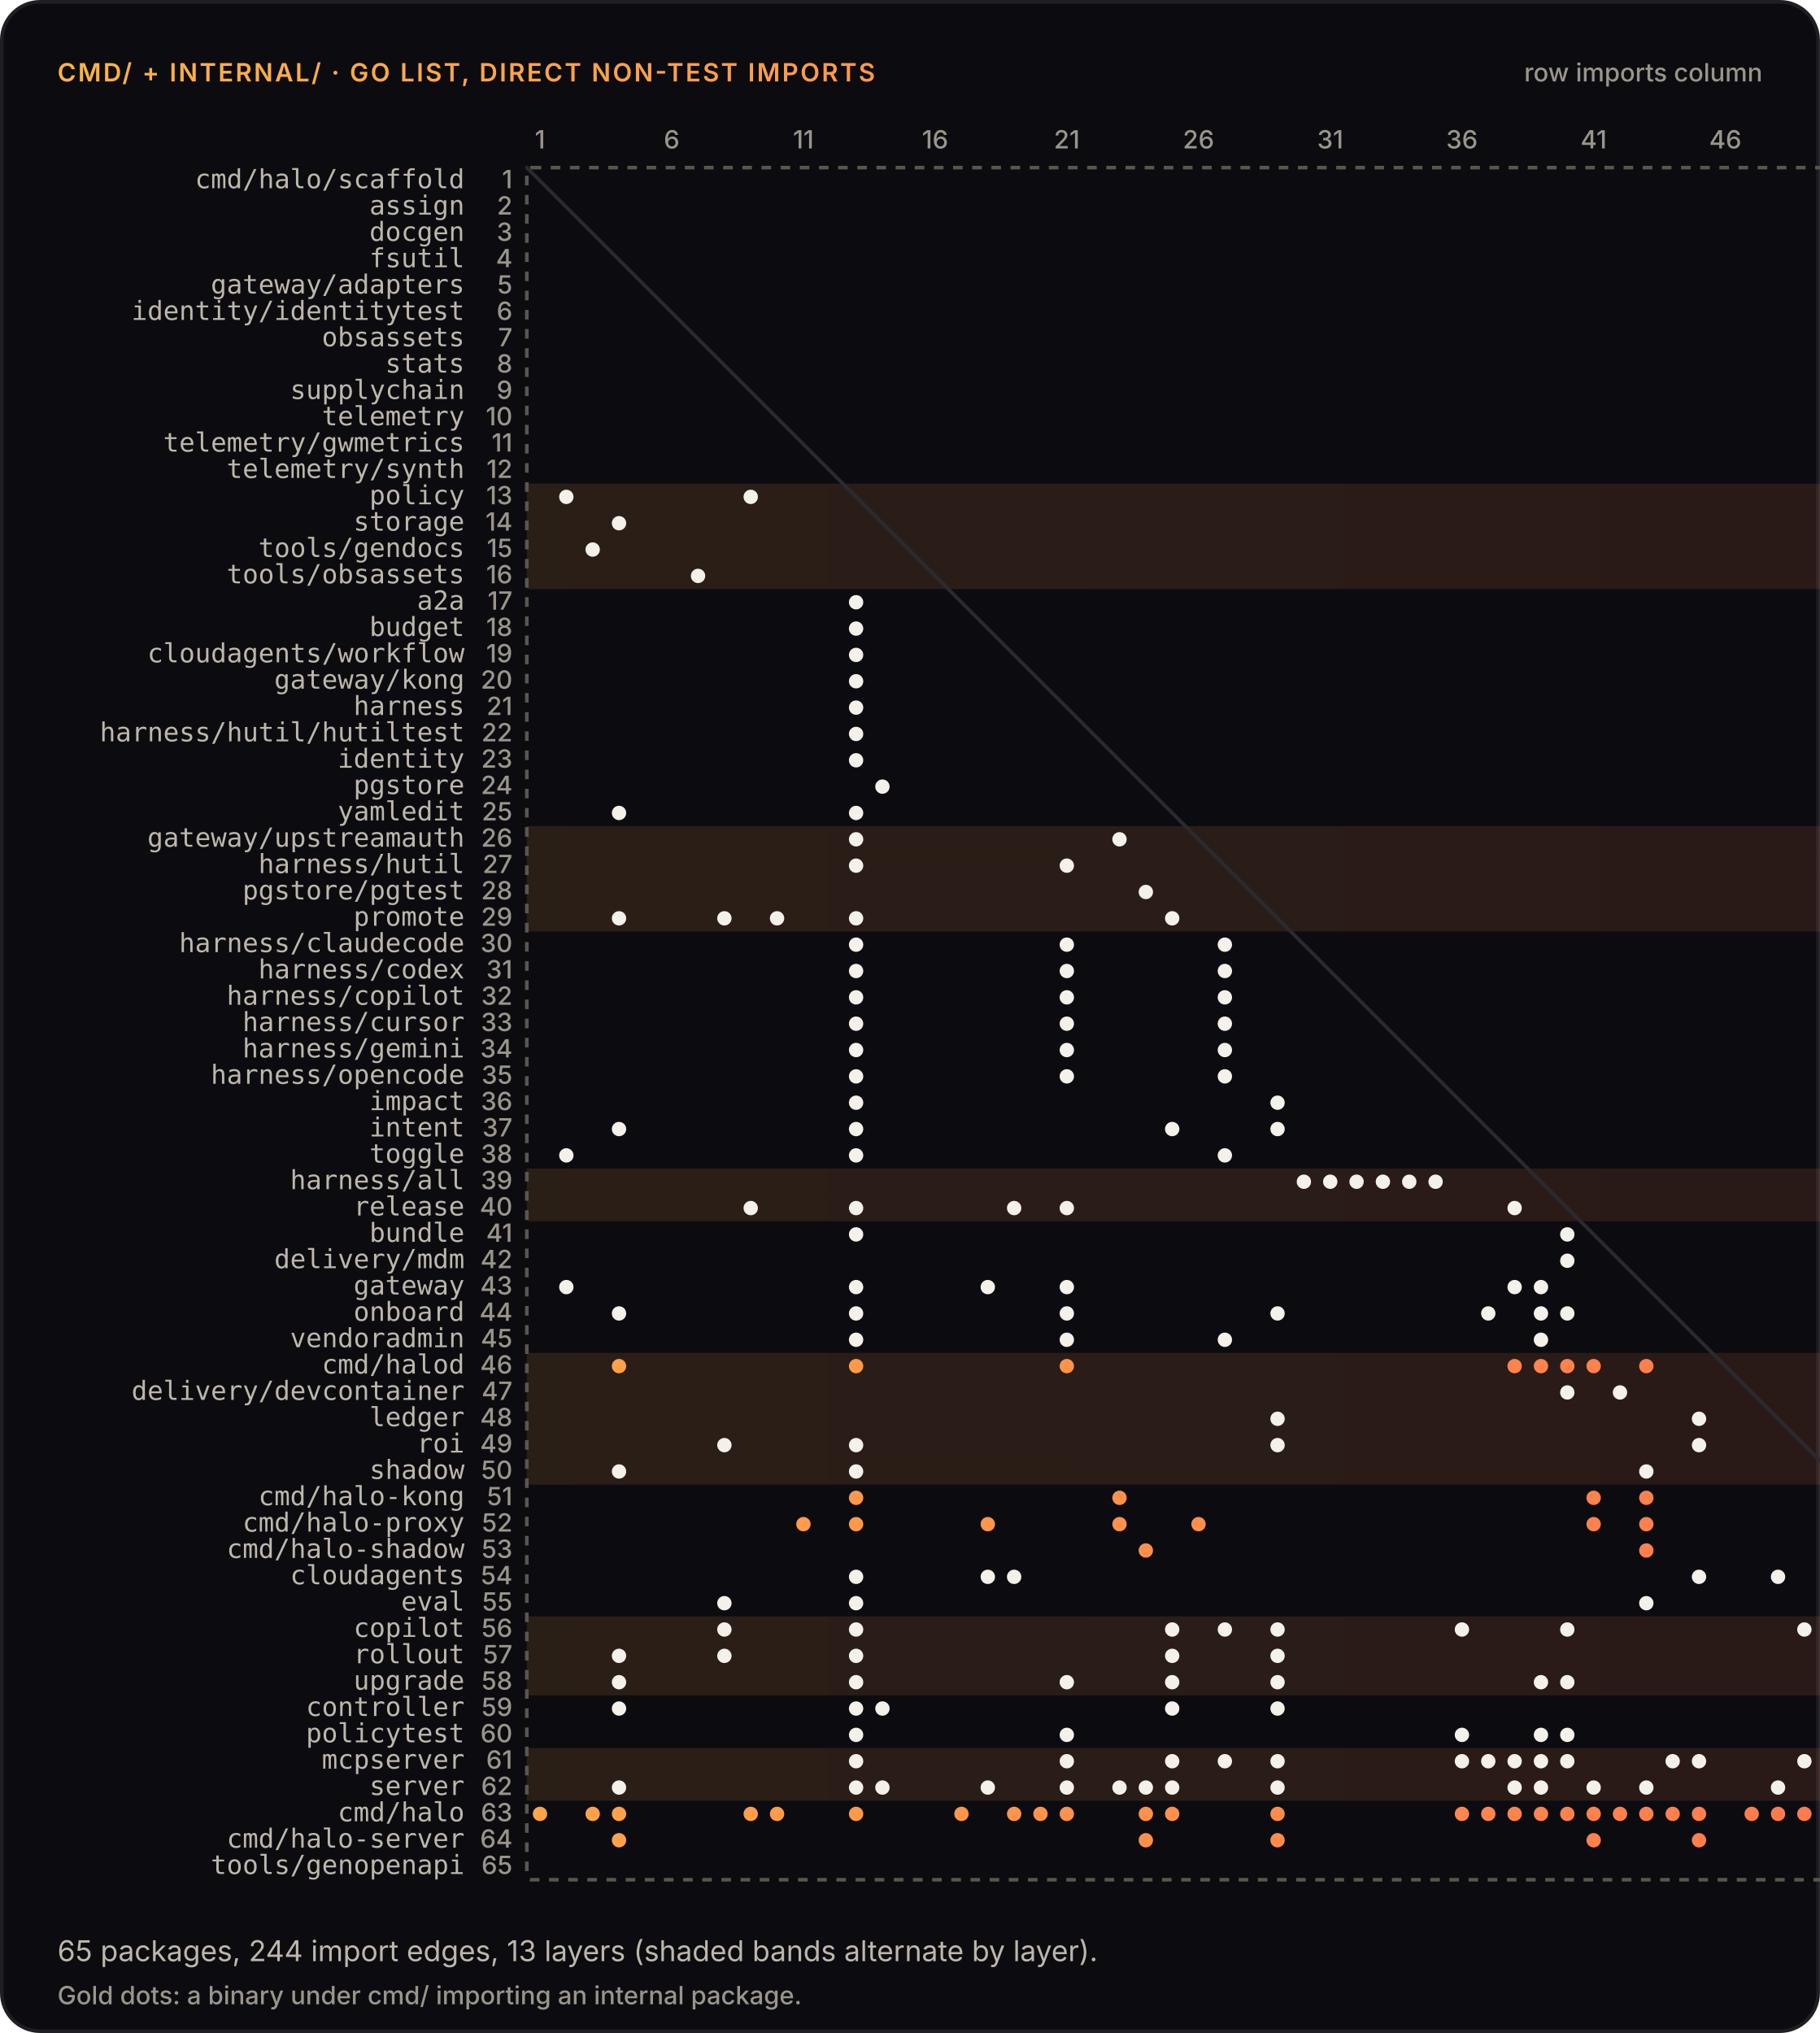
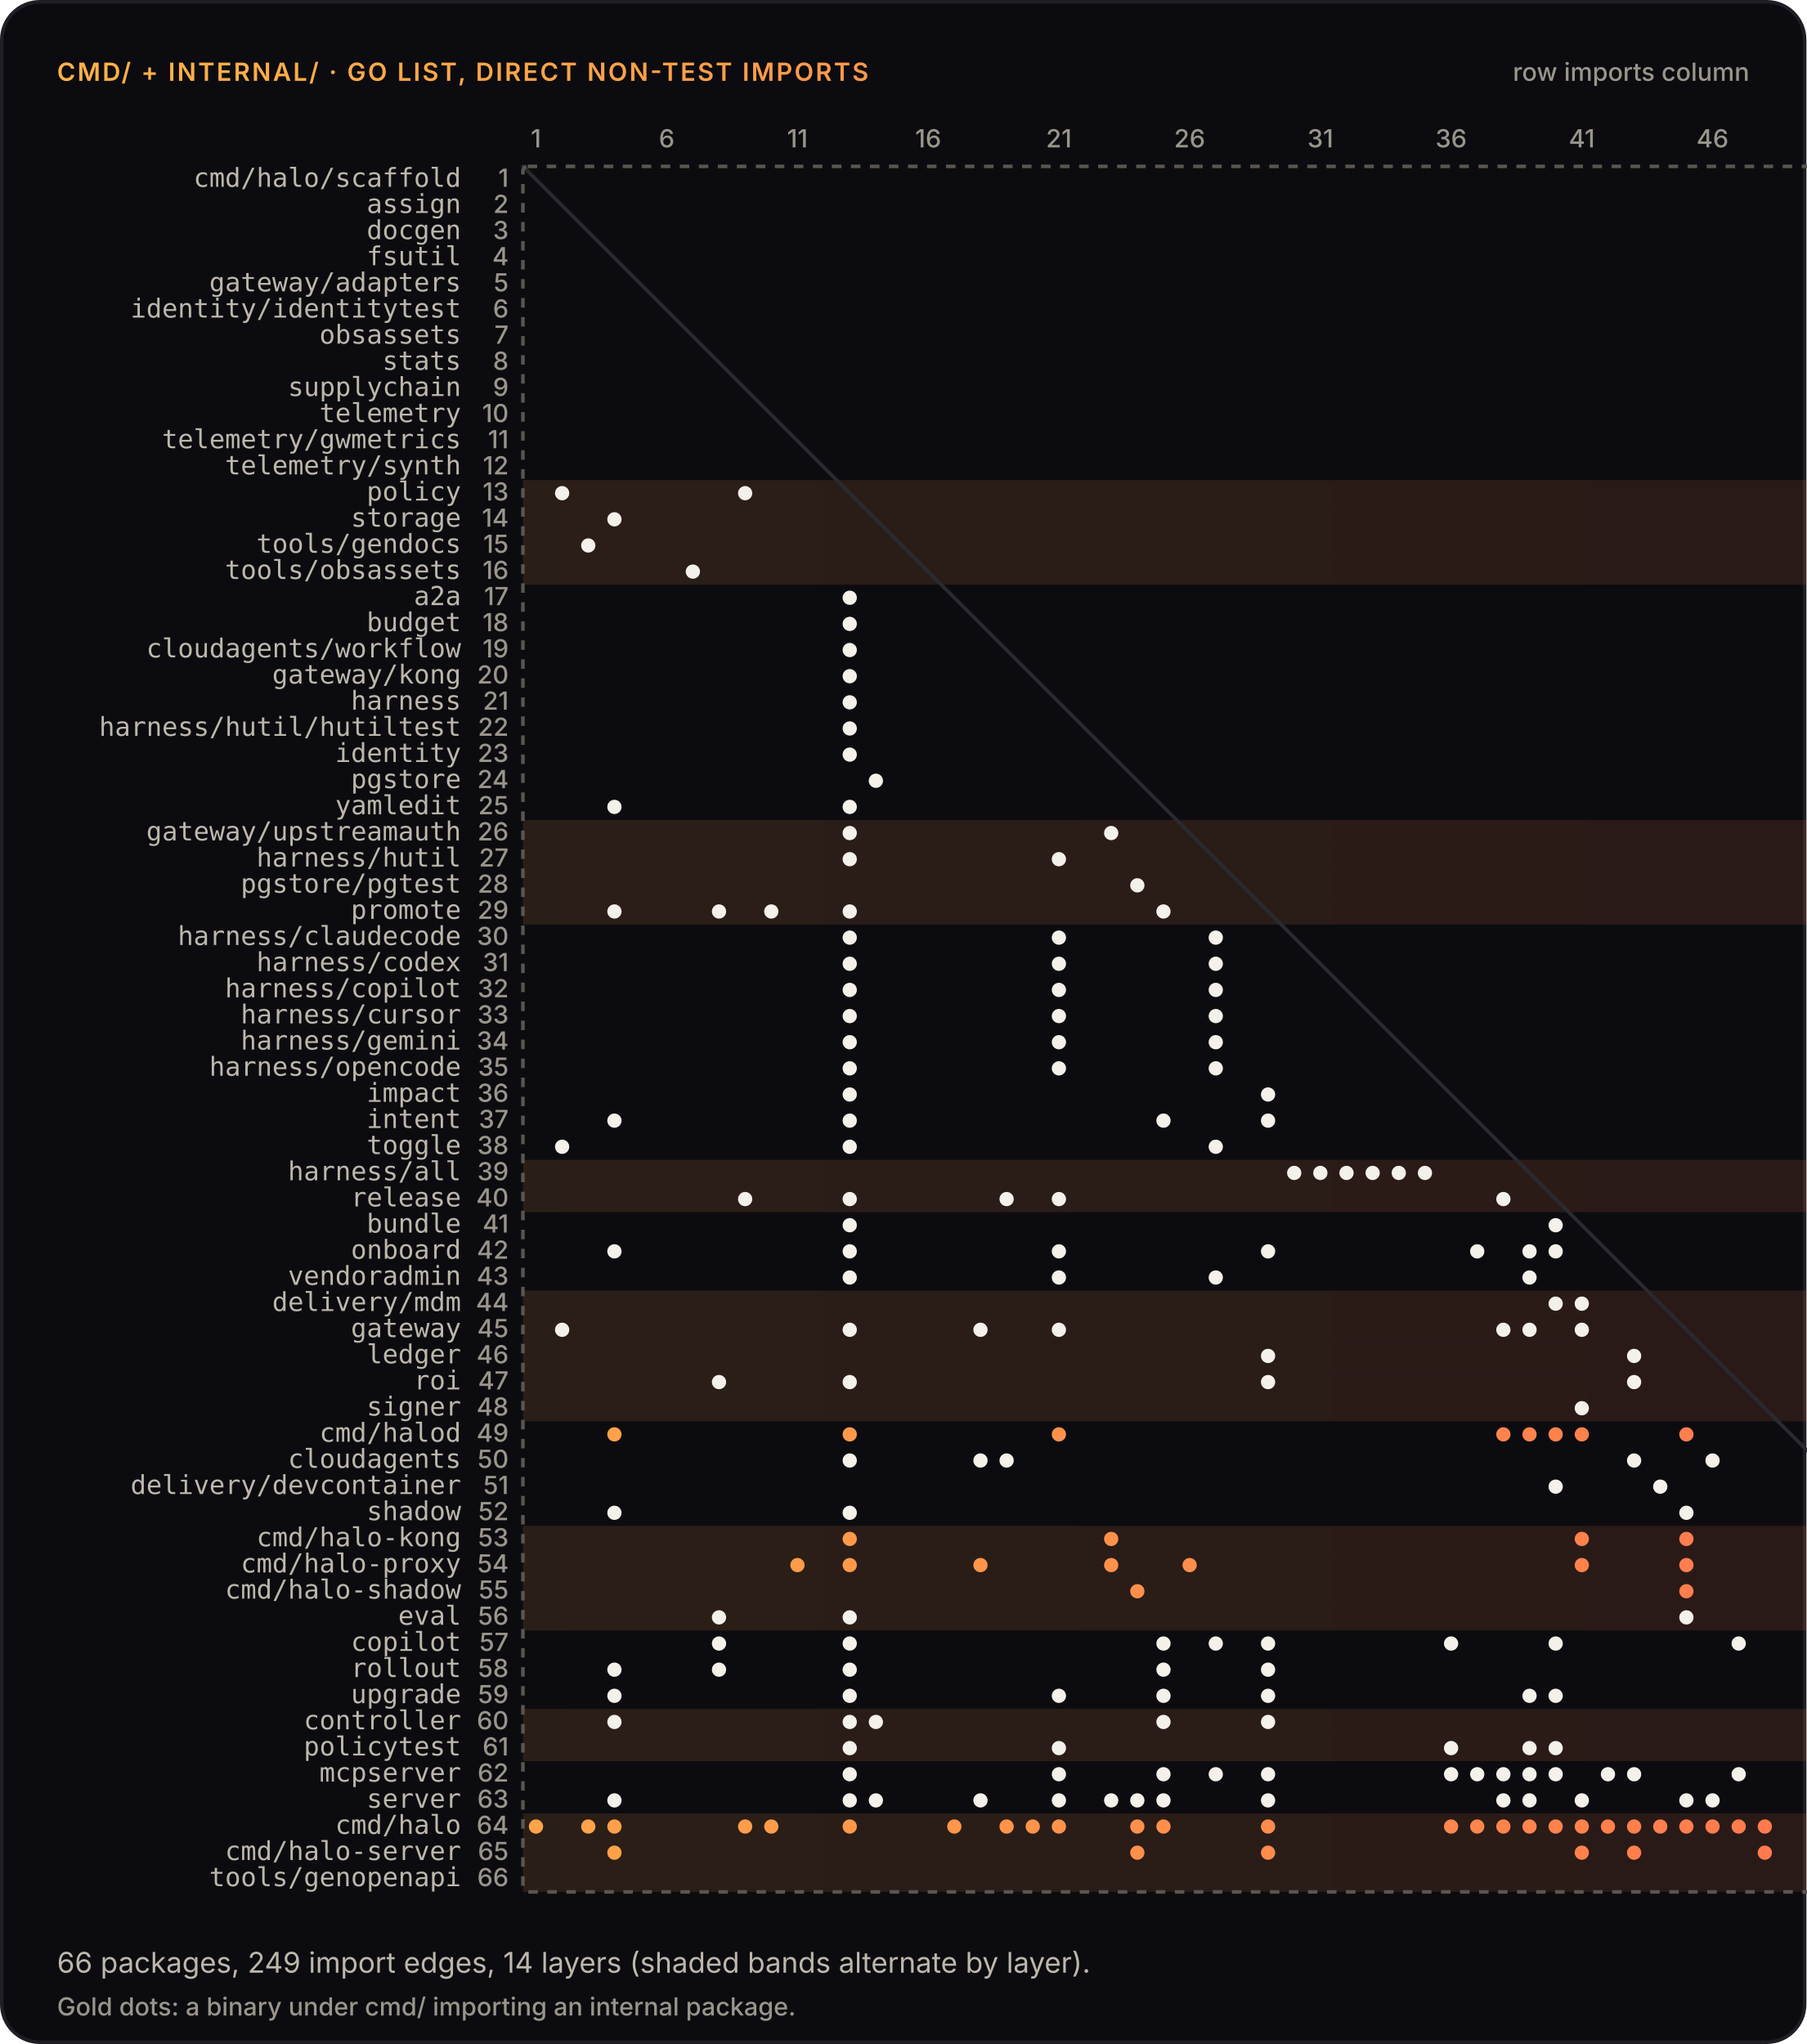
- <svg xmlns="http://www.w3.org/2000/svg" viewBox="0 0 760 849" width="760" height="849" role="img" aria-labelledby="t d" font-family="ui-sans-serif,-apple-system,Inter,'Segoe UI',sans-serif">
+ <svg xmlns="http://www.w3.org/2000/svg" viewBox="0 0 760 860" width="760" height="860" role="img" aria-labelledby="t d" font-family="ui-sans-serif,-apple-system,Inter,'Segoe UI',sans-serif">
  <style>
.cv{fill:#0c0c10;stroke:#1e1e24;stroke-width:1.5}
.card{fill:#121217;stroke:#2a2a31;stroke-width:1.5}
.soft{fill:url(#gs)}
.ring{fill:none;stroke:url(#ga);stroke-width:1.5}
.dcard{fill:#2a1414;stroke:#ff7a7a;stroke-width:1.5}
.ghost{fill:none;stroke:#5a564f;stroke-width:1.5;stroke-dasharray:4 4}
.zone{fill:#0f0f14;stroke:#24242b;stroke-width:1.5}
.chip{fill:#1a1a20;stroke:#2a2a31;stroke-width:1}
text{font-family:ui-sans-serif,-apple-system,Inter,'Segoe UI',sans-serif}
.t{font-size:13.5px;font-weight:600;fill:#f4f1ea}
.tm{font:600 12.5px ui-monospace,'SF Mono','JetBrains Mono',Menlo,Consolas,monospace;fill:#f4f1ea}
.td{fill:#ff7a7a}
.s{font-size:12px;fill:#bdb7ac}
.m{font:11px ui-monospace,'SF Mono','JetBrains Mono',Menlo,Consolas,monospace;fill:#bdb7ac}
.xs{font-size:10.5px;font-weight:500;fill:#9a958b}
.xm{font-family:ui-monospace,'SF Mono','JetBrains Mono',Menlo,Consolas,monospace;font-weight:400}
.xa{fill:url(#ga);font-weight:600}
.xd{fill:#ff7a7a;font-weight:600}
.xw{fill:#16130f;font-weight:600}
.k{font-size:10.5px;font-weight:600;letter-spacing:.08em;fill:#9a958b}
.ka{fill:url(#ga)}
.h1{font-size:42px;font-weight:700;letter-spacing:-.02em;fill:#f4f1ea}
.ln,.la,.ld,.lm{fill:none;stroke-width:1.5;stroke-linecap:round;stroke-linejoin:round}
.ln{stroke:#5a564f}.la{stroke:url(#ga)}.ld{stroke:#ff7a7a}.lm{stroke:#2a2a31}
.lane{stroke:#2a2a31;stroke-width:1.5;stroke-dasharray:3 4}
.dash{stroke-dasharray:5 5}
.dl{fill:#5a564f}.da{fill:url(#ga)}.dd{fill:#ff7a7a}
.pl{fill:#0c0c10}.pa{fill:#0c0c10;stroke:url(#ga);stroke-width:1}
.pd{fill:#2a1414;stroke:#ff7a7a;stroke-width:1}.ps{fill:url(#ga)}
.fa{fill:url(#ga)}.fs{fill:url(#gs)}.fm{fill:#1a1a20}.fd{fill:#ff7a7a}.ft{fill:#f4f1ea}
.bdg{fill:url(#ga)}.bn{font-size:9.5px;font-weight:700;fill:#16130f}
.ic{fill:none;stroke:url(#ga);stroke-width:1.75;stroke-linecap:round;stroke-linejoin:round}
.pkt{fill:url(#ga)}
.grow{transform-box:fill-box;transform-origin:left;animation:grow 4.8s cubic-bezier(.6,0,.2,1) infinite}
@keyframes grow{0%{transform:scaleX(.08)}25%{transform:scaleX(.3)}50%{transform:scaleX(.55)}75%,100%{transform:scaleX(1)}}
.flow{stroke-dasharray:4 6;animation:flow 1.1s linear infinite}
@keyframes flow{to{stroke-dashoffset:-20}}
.blink{animation:blink 3.2s ease-in-out infinite}
@keyframes blink{0%,100%{opacity:.18}35%,65%{opacity:1}}
.pulse{transform-box:fill-box;transform-origin:center;animation:pulse 2.8s ease-out infinite}
@keyframes pulse{0%{opacity:.55;transform:scale(.6)}100%{opacity:0;transform:scale(1.5)}}
@media (prefers-reduced-motion:reduce){.flow,.blink,.pulse,.grow{animation:none}.blink{opacity:1}.pulse,.pkt{display:none}}
</style>
  <defs>
    <linearGradient id="ga" gradientUnits="userSpaceOnUse" x1="0" y1="0" x2="760" y2="0">
      <stop offset="0" stop-color="#ffb547" />
      <stop offset="1" stop-color="#ff7a4d" />
    </linearGradient>
    <linearGradient id="gs" gradientUnits="userSpaceOnUse" x1="0" y1="0" x2="760" y2="0">
      <stop offset="0" stop-color="#ffb547" stop-opacity="0.12" />
      <stop offset="1" stop-color="#ff7a4d" stop-opacity="0.12" />
    </linearGradient>
    <filter id="sh" x="-10%" y="-10%" width="120%" height="140%">
      <feDropShadow dx="0" dy="1" stdDeviation="1.6" flood-color="#000000" flood-opacity="0.5" />
    </filter>
  </defs>
-   <rect class="cv" x=".75" y=".75" width="758.5" height="847.5" rx="16" />
+   <rect class="cv" x=".75" y=".75" width="758.5" height="858.5" rx="16" />
  <text class="k ka" x="24" y="34">CMD/ + INTERNAL/ · GO LIST, DIRECT NON-TEST IMPORTS</text>
  <text class="xs" x="736" y="34" text-anchor="end">row imports column</text>
  <text class="m" x="194" y="78.6" text-anchor="end">cmd/halo/scaffold</text>
  <text class="xs" x="214" y="78.6" text-anchor="end">1</text>
  <text class="m" x="194" y="89.6" text-anchor="end">assign</text>
  <text class="xs" x="214" y="89.6" text-anchor="end">2</text>
  <text class="m" x="194" y="100.6" text-anchor="end">docgen</text>
  <text class="xs" x="214" y="100.6" text-anchor="end">3</text>
  <text class="m" x="194" y="111.6" text-anchor="end">fsutil</text>
  <text class="xs" x="214" y="111.6" text-anchor="end">4</text>
  <text class="m" x="194" y="122.6" text-anchor="end">gateway/adapters</text>
  <text class="xs" x="214" y="122.6" text-anchor="end">5</text>
  <text class="m" x="194" y="133.6" text-anchor="end">identity/identitytest</text>
  <text class="xs" x="214" y="133.6" text-anchor="end">6</text>
  <text class="m" x="194" y="144.6" text-anchor="end">obsassets</text>
  <text class="xs" x="214" y="144.6" text-anchor="end">7</text>
  <text class="m" x="194" y="155.6" text-anchor="end">stats</text>
  <text class="xs" x="214" y="155.6" text-anchor="end">8</text>
  <text class="m" x="194" y="166.6" text-anchor="end">supplychain</text>
  <text class="xs" x="214" y="166.6" text-anchor="end">9</text>
  <text class="m" x="194" y="177.6" text-anchor="end">telemetry</text>
  <text class="xs" x="214" y="177.6" text-anchor="end">10</text>
  <text class="m" x="194" y="188.6" text-anchor="end">telemetry/gwmetrics</text>
  <text class="xs" x="214" y="188.6" text-anchor="end">11</text>
  <text class="m" x="194" y="199.6" text-anchor="end">telemetry/synth</text>
  <text class="xs" x="214" y="199.6" text-anchor="end">12</text>
-   <rect class="fs" x="220" y="202" width="715" height="11" />
+   <rect class="fs" x="220" y="202" width="726" height="11" />
  <text class="m" x="194" y="210.6" text-anchor="end">policy</text>
  <text class="xs" x="214" y="210.6" text-anchor="end">13</text>
-   <rect class="fs" x="220" y="213" width="715" height="11" />
+   <rect class="fs" x="220" y="213" width="726" height="11" />
  <text class="m" x="194" y="221.6" text-anchor="end">storage</text>
  <text class="xs" x="214" y="221.6" text-anchor="end">14</text>
-   <rect class="fs" x="220" y="224" width="715" height="11" />
+   <rect class="fs" x="220" y="224" width="726" height="11" />
  <text class="m" x="194" y="232.6" text-anchor="end">tools/gendocs</text>
  <text class="xs" x="214" y="232.6" text-anchor="end">15</text>
-   <rect class="fs" x="220" y="235" width="715" height="11" />
+   <rect class="fs" x="220" y="235" width="726" height="11" />
  <text class="m" x="194" y="243.6" text-anchor="end">tools/obsassets</text>
  <text class="xs" x="214" y="243.6" text-anchor="end">16</text>
  <text class="m" x="194" y="254.6" text-anchor="end">a2a</text>
  <text class="xs" x="214" y="254.6" text-anchor="end">17</text>
  <text class="m" x="194" y="265.6" text-anchor="end">budget</text>
  <text class="xs" x="214" y="265.6" text-anchor="end">18</text>
  <text class="m" x="194" y="276.6" text-anchor="end">cloudagents/workflow</text>
  <text class="xs" x="214" y="276.6" text-anchor="end">19</text>
  <text class="m" x="194" y="287.6" text-anchor="end">gateway/kong</text>
  <text class="xs" x="214" y="287.6" text-anchor="end">20</text>
  <text class="m" x="194" y="298.6" text-anchor="end">harness</text>
  <text class="xs" x="214" y="298.6" text-anchor="end">21</text>
  <text class="m" x="194" y="309.6" text-anchor="end">harness/hutil/hutiltest</text>
  <text class="xs" x="214" y="309.6" text-anchor="end">22</text>
  <text class="m" x="194" y="320.6" text-anchor="end">identity</text>
  <text class="xs" x="214" y="320.6" text-anchor="end">23</text>
  <text class="m" x="194" y="331.6" text-anchor="end">pgstore</text>
  <text class="xs" x="214" y="331.6" text-anchor="end">24</text>
  <text class="m" x="194" y="342.6" text-anchor="end">yamledit</text>
  <text class="xs" x="214" y="342.6" text-anchor="end">25</text>
-   <rect class="fs" x="220" y="345" width="715" height="11" />
+   <rect class="fs" x="220" y="345" width="726" height="11" />
  <text class="m" x="194" y="353.6" text-anchor="end">gateway/upstreamauth</text>
  <text class="xs" x="214" y="353.6" text-anchor="end">26</text>
-   <rect class="fs" x="220" y="356" width="715" height="11" />
+   <rect class="fs" x="220" y="356" width="726" height="11" />
  <text class="m" x="194" y="364.6" text-anchor="end">harness/hutil</text>
  <text class="xs" x="214" y="364.6" text-anchor="end">27</text>
-   <rect class="fs" x="220" y="367" width="715" height="11" />
+   <rect class="fs" x="220" y="367" width="726" height="11" />
  <text class="m" x="194" y="375.6" text-anchor="end">pgstore/pgtest</text>
  <text class="xs" x="214" y="375.6" text-anchor="end">28</text>
-   <rect class="fs" x="220" y="378" width="715" height="11" />
+   <rect class="fs" x="220" y="378" width="726" height="11" />
  <text class="m" x="194" y="386.6" text-anchor="end">promote</text>
  <text class="xs" x="214" y="386.6" text-anchor="end">29</text>
  <text class="m" x="194" y="397.6" text-anchor="end">harness/claudecode</text>
  <text class="xs" x="214" y="397.6" text-anchor="end">30</text>
  <text class="m" x="194" y="408.6" text-anchor="end">harness/codex</text>
  <text class="xs" x="214" y="408.6" text-anchor="end">31</text>
  <text class="m" x="194" y="419.6" text-anchor="end">harness/copilot</text>
  <text class="xs" x="214" y="419.6" text-anchor="end">32</text>
  <text class="m" x="194" y="430.6" text-anchor="end">harness/cursor</text>
  <text class="xs" x="214" y="430.6" text-anchor="end">33</text>
  <text class="m" x="194" y="441.6" text-anchor="end">harness/gemini</text>
  <text class="xs" x="214" y="441.6" text-anchor="end">34</text>
  <text class="m" x="194" y="452.6" text-anchor="end">harness/opencode</text>
  <text class="xs" x="214" y="452.6" text-anchor="end">35</text>
  <text class="m" x="194" y="463.6" text-anchor="end">impact</text>
  <text class="xs" x="214" y="463.6" text-anchor="end">36</text>
  <text class="m" x="194" y="474.6" text-anchor="end">intent</text>
  <text class="xs" x="214" y="474.6" text-anchor="end">37</text>
  <text class="m" x="194" y="485.6" text-anchor="end">toggle</text>
  <text class="xs" x="214" y="485.6" text-anchor="end">38</text>
-   <rect class="fs" x="220" y="488" width="715" height="11" />
+   <rect class="fs" x="220" y="488" width="726" height="11" />
  <text class="m" x="194" y="496.6" text-anchor="end">harness/all</text>
  <text class="xs" x="214" y="496.6" text-anchor="end">39</text>
-   <rect class="fs" x="220" y="499" width="715" height="11" />
+   <rect class="fs" x="220" y="499" width="726" height="11" />
  <text class="m" x="194" y="507.6" text-anchor="end">release</text>
  <text class="xs" x="214" y="507.6" text-anchor="end">40</text>
  <text class="m" x="194" y="518.6" text-anchor="end">bundle</text>
  <text class="xs" x="214" y="518.6" text-anchor="end">41</text>
-   <text class="m" x="194" y="529.6" text-anchor="end">delivery/mdm</text>
+   <text class="m" x="194" y="529.6" text-anchor="end">onboard</text>
  <text class="xs" x="214" y="529.6" text-anchor="end">42</text>
-   <text class="m" x="194" y="540.6" text-anchor="end">gateway</text>
+   <text class="m" x="194" y="540.6" text-anchor="end">vendoradmin</text>
  <text class="xs" x="214" y="540.6" text-anchor="end">43</text>
-   <text class="m" x="194" y="551.6" text-anchor="end">onboard</text>
+   <rect class="fs" x="220" y="543" width="726" height="11" />
+   <text class="m" x="194" y="551.6" text-anchor="end">delivery/mdm</text>
  <text class="xs" x="214" y="551.6" text-anchor="end">44</text>
-   <text class="m" x="194" y="562.6" text-anchor="end">vendoradmin</text>
+   <rect class="fs" x="220" y="554" width="726" height="11" />
+   <text class="m" x="194" y="562.6" text-anchor="end">gateway</text>
  <text class="xs" x="214" y="562.6" text-anchor="end">45</text>
-   <rect class="fs" x="220" y="565" width="715" height="11" />
-   <text class="m" x="194" y="573.6" text-anchor="end">cmd/halod</text>
+   <rect class="fs" x="220" y="565" width="726" height="11" />
+   <text class="m" x="194" y="573.6" text-anchor="end">ledger</text>
  <text class="xs" x="214" y="573.6" text-anchor="end">46</text>
-   <rect class="fs" x="220" y="576" width="715" height="11" />
-   <text class="m" x="194" y="584.6" text-anchor="end">delivery/devcontainer</text>
+   <rect class="fs" x="220" y="576" width="726" height="11" />
+   <text class="m" x="194" y="584.6" text-anchor="end">roi</text>
  <text class="xs" x="214" y="584.6" text-anchor="end">47</text>
-   <rect class="fs" x="220" y="587" width="715" height="11" />
-   <text class="m" x="194" y="595.6" text-anchor="end">ledger</text>
+   <rect class="fs" x="220" y="587" width="726" height="11" />
+   <text class="m" x="194" y="595.6" text-anchor="end">signer</text>
  <text class="xs" x="214" y="595.6" text-anchor="end">48</text>
-   <rect class="fs" x="220" y="598" width="715" height="11" />
-   <text class="m" x="194" y="606.6" text-anchor="end">roi</text>
+   <text class="m" x="194" y="606.6" text-anchor="end">cmd/halod</text>
  <text class="xs" x="214" y="606.6" text-anchor="end">49</text>
-   <rect class="fs" x="220" y="609" width="715" height="11" />
-   <text class="m" x="194" y="617.6" text-anchor="end">shadow</text>
+   <text class="m" x="194" y="617.6" text-anchor="end">cloudagents</text>
  <text class="xs" x="214" y="617.6" text-anchor="end">50</text>
-   <text class="m" x="194" y="628.6" text-anchor="end">cmd/halo-kong</text>
+   <text class="m" x="194" y="628.6" text-anchor="end">delivery/devcontainer</text>
  <text class="xs" x="214" y="628.6" text-anchor="end">51</text>
-   <text class="m" x="194" y="639.6" text-anchor="end">cmd/halo-proxy</text>
+   <text class="m" x="194" y="639.6" text-anchor="end">shadow</text>
  <text class="xs" x="214" y="639.6" text-anchor="end">52</text>
-   <text class="m" x="194" y="650.6" text-anchor="end">cmd/halo-shadow</text>
+   <rect class="fs" x="220" y="642" width="726" height="11" />
+   <text class="m" x="194" y="650.6" text-anchor="end">cmd/halo-kong</text>
  <text class="xs" x="214" y="650.6" text-anchor="end">53</text>
-   <text class="m" x="194" y="661.6" text-anchor="end">cloudagents</text>
+   <rect class="fs" x="220" y="653" width="726" height="11" />
+   <text class="m" x="194" y="661.6" text-anchor="end">cmd/halo-proxy</text>
  <text class="xs" x="214" y="661.6" text-anchor="end">54</text>
-   <text class="m" x="194" y="672.6" text-anchor="end">eval</text>
+   <rect class="fs" x="220" y="664" width="726" height="11" />
+   <text class="m" x="194" y="672.6" text-anchor="end">cmd/halo-shadow</text>
  <text class="xs" x="214" y="672.6" text-anchor="end">55</text>
-   <rect class="fs" x="220" y="675" width="715" height="11" />
-   <text class="m" x="194" y="683.6" text-anchor="end">copilot</text>
+   <rect class="fs" x="220" y="675" width="726" height="11" />
+   <text class="m" x="194" y="683.6" text-anchor="end">eval</text>
  <text class="xs" x="214" y="683.6" text-anchor="end">56</text>
-   <rect class="fs" x="220" y="686" width="715" height="11" />
-   <text class="m" x="194" y="694.6" text-anchor="end">rollout</text>
+   <text class="m" x="194" y="694.6" text-anchor="end">copilot</text>
  <text class="xs" x="214" y="694.6" text-anchor="end">57</text>
-   <rect class="fs" x="220" y="697" width="715" height="11" />
-   <text class="m" x="194" y="705.6" text-anchor="end">upgrade</text>
+   <text class="m" x="194" y="705.6" text-anchor="end">rollout</text>
  <text class="xs" x="214" y="705.6" text-anchor="end">58</text>
-   <text class="m" x="194" y="716.6" text-anchor="end">controller</text>
+   <text class="m" x="194" y="716.6" text-anchor="end">upgrade</text>
  <text class="xs" x="214" y="716.6" text-anchor="end">59</text>
-   <text class="m" x="194" y="727.6" text-anchor="end">policytest</text>
+   <rect class="fs" x="220" y="719" width="726" height="11" />
+   <text class="m" x="194" y="727.6" text-anchor="end">controller</text>
  <text class="xs" x="214" y="727.6" text-anchor="end">60</text>
-   <rect class="fs" x="220" y="730" width="715" height="11" />
-   <text class="m" x="194" y="738.6" text-anchor="end">mcpserver</text>
+   <rect class="fs" x="220" y="730" width="726" height="11" />
+   <text class="m" x="194" y="738.6" text-anchor="end">policytest</text>
  <text class="xs" x="214" y="738.6" text-anchor="end">61</text>
-   <rect class="fs" x="220" y="741" width="715" height="11" />
-   <text class="m" x="194" y="749.6" text-anchor="end">server</text>
+   <text class="m" x="194" y="749.6" text-anchor="end">mcpserver</text>
  <text class="xs" x="214" y="749.6" text-anchor="end">62</text>
-   <text class="m" x="194" y="760.6" text-anchor="end">cmd/halo</text>
+   <text class="m" x="194" y="760.6" text-anchor="end">server</text>
  <text class="xs" x="214" y="760.6" text-anchor="end">63</text>
-   <text class="m" x="194" y="771.6" text-anchor="end">cmd/halo-server</text>
+   <rect class="fs" x="220" y="763" width="726" height="11" />
+   <text class="m" x="194" y="771.6" text-anchor="end">cmd/halo</text>
  <text class="xs" x="214" y="771.6" text-anchor="end">64</text>
-   <text class="m" x="194" y="782.6" text-anchor="end">tools/genopenapi</text>
+   <rect class="fs" x="220" y="774" width="726" height="11" />
+   <text class="m" x="194" y="782.6" text-anchor="end">cmd/halo-server</text>
  <text class="xs" x="214" y="782.6" text-anchor="end">65</text>
+   <rect class="fs" x="220" y="785" width="726" height="11" />
+   <text class="m" x="194" y="793.6" text-anchor="end">tools/genopenapi</text>
+   <text class="xs" x="214" y="793.6" text-anchor="end">66</text>
  <text class="xs" x="225.5" y="62" text-anchor="middle">1</text>
  <text class="xs" x="280.5" y="62" text-anchor="middle">6</text>
  <text class="xs" x="335.5" y="62" text-anchor="middle">11</text>
  <text class="xs" x="390.5" y="62" text-anchor="middle">16</text>
  <text class="xs" x="445.5" y="62" text-anchor="middle">21</text>
  <text class="xs" x="500.5" y="62" text-anchor="middle">26</text>
  <text class="xs" x="555.5" y="62" text-anchor="middle">31</text>
  <text class="xs" x="610.5" y="62" text-anchor="middle">36</text>
  <text class="xs" x="665.5" y="62" text-anchor="middle">41</text>
  <text class="xs" x="720.5" y="62" text-anchor="middle">46</text>
  <text class="xs" x="775.5" y="62" text-anchor="middle">51</text>
  <text class="xs" x="830.5" y="62" text-anchor="middle">56</text>
  <text class="xs" x="885.5" y="62" text-anchor="middle">61</text>
-   <path class="lm" d="M220 70L935 785" />
-   <rect class="ghost" x="220" y="70" width="715" height="715" rx="2" />
+   <text class="xs" x="940.5" y="62" text-anchor="middle">66</text>
+   <path class="lm" d="M220 70L946 796" />
+   <rect class="ghost" x="220" y="70" width="726" height="726" rx="2" />
  <circle class="ft" cx="236.5" cy="207.5" r="3" />
  <circle class="ft" cx="313.5" cy="207.5" r="3" />
  <circle class="ft" cx="258.5" cy="218.5" r="3" />
  <circle class="ft" cx="247.5" cy="229.5" r="3" />
  <circle class="ft" cx="291.5" cy="240.5" r="3" />
  <circle class="ft" cx="357.5" cy="251.5" r="3" />
  <circle class="ft" cx="357.5" cy="262.5" r="3" />
  <circle class="ft" cx="357.5" cy="273.5" r="3" />
  <circle class="ft" cx="357.5" cy="284.5" r="3" />
  <circle class="ft" cx="357.5" cy="295.5" r="3" />
  <circle class="ft" cx="357.5" cy="306.5" r="3" />
  <circle class="ft" cx="357.5" cy="317.5" r="3" />
  <circle class="ft" cx="368.5" cy="328.5" r="3" />
  <circle class="ft" cx="258.5" cy="339.5" r="3" />
  <circle class="ft" cx="357.5" cy="339.5" r="3" />
  <circle class="ft" cx="467.5" cy="350.5" r="3" />
  <circle class="ft" cx="357.5" cy="350.5" r="3" />
  <circle class="ft" cx="445.5" cy="361.5" r="3" />
  <circle class="ft" cx="357.5" cy="361.5" r="3" />
  <circle class="ft" cx="478.5" cy="372.5" r="3" />
  <circle class="ft" cx="258.5" cy="383.5" r="3" />
  <circle class="ft" cx="357.5" cy="383.5" r="3" />
  <circle class="ft" cx="302.5" cy="383.5" r="3" />
  <circle class="ft" cx="324.5" cy="383.5" r="3" />
  <circle class="ft" cx="489.5" cy="383.5" r="3" />
  <circle class="ft" cx="445.5" cy="394.5" r="3" />
  <circle class="ft" cx="511.5" cy="394.5" r="3" />
  <circle class="ft" cx="357.5" cy="394.5" r="3" />
  <circle class="ft" cx="445.5" cy="405.5" r="3" />
  <circle class="ft" cx="511.5" cy="405.5" r="3" />
  <circle class="ft" cx="357.5" cy="405.5" r="3" />
  <circle class="ft" cx="445.5" cy="416.5" r="3" />
  <circle class="ft" cx="511.5" cy="416.5" r="3" />
  <circle class="ft" cx="357.5" cy="416.5" r="3" />
  <circle class="ft" cx="445.5" cy="427.5" r="3" />
  <circle class="ft" cx="511.5" cy="427.5" r="3" />
  <circle class="ft" cx="357.5" cy="427.5" r="3" />
  <circle class="ft" cx="445.5" cy="438.5" r="3" />
  <circle class="ft" cx="511.5" cy="438.5" r="3" />
  <circle class="ft" cx="357.5" cy="438.5" r="3" />
  <circle class="ft" cx="445.5" cy="449.5" r="3" />
  <circle class="ft" cx="511.5" cy="449.5" r="3" />
  <circle class="ft" cx="357.5" cy="449.5" r="3" />
  <circle class="ft" cx="357.5" cy="460.5" r="3" />
  <circle class="ft" cx="533.5" cy="460.5" r="3" />
  <circle class="ft" cx="258.5" cy="471.5" r="3" />
  <circle class="ft" cx="357.5" cy="471.5" r="3" />
  <circle class="ft" cx="533.5" cy="471.5" r="3" />
  <circle class="ft" cx="489.5" cy="471.5" r="3" />
  <circle class="ft" cx="236.5" cy="482.5" r="3" />
  <circle class="ft" cx="511.5" cy="482.5" r="3" />
  <circle class="ft" cx="357.5" cy="482.5" r="3" />
  <circle class="ft" cx="544.5" cy="493.5" r="3" />
  <circle class="ft" cx="555.5" cy="493.5" r="3" />
  <circle class="ft" cx="566.5" cy="493.5" r="3" />
  <circle class="ft" cx="577.5" cy="493.5" r="3" />
  <circle class="ft" cx="588.5" cy="493.5" r="3" />
  <circle class="ft" cx="599.5" cy="493.5" r="3" />
  <circle class="ft" cx="423.5" cy="504.5" r="3" />
  <circle class="ft" cx="445.5" cy="504.5" r="3" />
  <circle class="ft" cx="357.5" cy="504.5" r="3" />
  <circle class="ft" cx="313.5" cy="504.5" r="3" />
  <circle class="ft" cx="632.5" cy="504.5" r="3" />
  <circle class="ft" cx="357.5" cy="515.5" r="3" />
  <circle class="ft" cx="654.5" cy="515.5" r="3" />
+   <circle class="ft" cx="258.5" cy="526.5" r="3" />
+   <circle class="ft" cx="445.5" cy="526.5" r="3" />
+   <circle class="ft" cx="643.5" cy="526.5" r="3" />
+   <circle class="ft" cx="621.5" cy="526.5" r="3" />
+   <circle class="ft" cx="357.5" cy="526.5" r="3" />
+   <circle class="ft" cx="533.5" cy="526.5" r="3" />
  <circle class="ft" cx="654.5" cy="526.5" r="3" />
-   <circle class="ft" cx="236.5" cy="537.5" r="3" />
-   <circle class="ft" cx="412.5" cy="537.5" r="3" />
  <circle class="ft" cx="445.5" cy="537.5" r="3" />
  <circle class="ft" cx="643.5" cy="537.5" r="3" />
+   <circle class="ft" cx="511.5" cy="537.5" r="3" />
  <circle class="ft" cx="357.5" cy="537.5" r="3" />
-   <circle class="ft" cx="632.5" cy="537.5" r="3" />
-   <circle class="ft" cx="258.5" cy="548.5" r="3" />
-   <circle class="ft" cx="445.5" cy="548.5" r="3" />
-   <circle class="ft" cx="643.5" cy="548.5" r="3" />
-   <circle class="ft" cx="621.5" cy="548.5" r="3" />
-   <circle class="ft" cx="357.5" cy="548.5" r="3" />
-   <circle class="ft" cx="533.5" cy="548.5" r="3" />
+   <circle class="ft" cx="665.5" cy="548.5" r="3" />
  <circle class="ft" cx="654.5" cy="548.5" r="3" />
+   <circle class="ft" cx="236.5" cy="559.5" r="3" />
+   <circle class="ft" cx="412.5" cy="559.5" r="3" />
+   <circle class="ft" cx="665.5" cy="559.5" r="3" />
  <circle class="ft" cx="445.5" cy="559.5" r="3" />
  <circle class="ft" cx="643.5" cy="559.5" r="3" />
-   <circle class="ft" cx="511.5" cy="559.5" r="3" />
  <circle class="ft" cx="357.5" cy="559.5" r="3" />
-   <circle class="fa" cx="665.5" cy="570.5" r="3" />
-   <circle class="fa" cx="258.5" cy="570.5" r="3" />
-   <circle class="fa" cx="687.5" cy="570.5" r="3" />
-   <circle class="fa" cx="445.5" cy="570.5" r="3" />
-   <circle class="fa" cx="643.5" cy="570.5" r="3" />
-   <circle class="fa" cx="357.5" cy="570.5" r="3" />
-   <circle class="fa" cx="654.5" cy="570.5" r="3" />
-   <circle class="fa" cx="632.5" cy="570.5" r="3" />
-   <circle class="ft" cx="676.5" cy="581.5" r="3" />
-   <circle class="ft" cx="654.5" cy="581.5" r="3" />
-   <circle class="ft" cx="533.5" cy="592.5" r="3" />
-   <circle class="ft" cx="709.5" cy="592.5" r="3" />
-   <circle class="ft" cx="357.5" cy="603.5" r="3" />
-   <circle class="ft" cx="533.5" cy="603.5" r="3" />
-   <circle class="ft" cx="302.5" cy="603.5" r="3" />
-   <circle class="ft" cx="709.5" cy="603.5" r="3" />
-   <circle class="ft" cx="258.5" cy="614.5" r="3" />
+   <circle class="ft" cx="632.5" cy="559.5" r="3" />
+   <circle class="ft" cx="533.5" cy="570.5" r="3" />
+   <circle class="ft" cx="687.5" cy="570.5" r="3" />
+   <circle class="ft" cx="357.5" cy="581.5" r="3" />
+   <circle class="ft" cx="533.5" cy="581.5" r="3" />
+   <circle class="ft" cx="302.5" cy="581.5" r="3" />
+   <circle class="ft" cx="687.5" cy="581.5" r="3" />
+   <circle class="ft" cx="665.5" cy="592.5" r="3" />
+   <circle class="fa" cx="665.5" cy="603.5" r="3" />
+   <circle class="fa" cx="258.5" cy="603.5" r="3" />
+   <circle class="fa" cx="709.5" cy="603.5" r="3" />
+   <circle class="fa" cx="445.5" cy="603.5" r="3" />
+   <circle class="fa" cx="643.5" cy="603.5" r="3" />
+   <circle class="fa" cx="357.5" cy="603.5" r="3" />
+   <circle class="fa" cx="654.5" cy="603.5" r="3" />
+   <circle class="fa" cx="632.5" cy="603.5" r="3" />
+   <circle class="ft" cx="412.5" cy="614.5" r="3" />
+   <circle class="ft" cx="423.5" cy="614.5" r="3" />
+   <circle class="ft" cx="720.5" cy="614.5" r="3" />
+   <circle class="ft" cx="357.5" cy="614.5" r="3" />
  <circle class="ft" cx="687.5" cy="614.5" r="3" />
-   <circle class="ft" cx="357.5" cy="614.5" r="3" />
-   <circle class="fa" cx="665.5" cy="625.5" r="3" />
-   <circle class="fa" cx="687.5" cy="625.5" r="3" />
-   <circle class="fa" cx="467.5" cy="625.5" r="3" />
-   <circle class="fa" cx="357.5" cy="625.5" r="3" />
-   <circle class="fa" cx="764.5" cy="625.5" r="3" />
-   <circle class="fa" cx="412.5" cy="636.5" r="3" />
-   <circle class="fa" cx="665.5" cy="636.5" r="3" />
-   <circle class="fa" cx="687.5" cy="636.5" r="3" />
-   <circle class="fa" cx="500.5" cy="636.5" r="3" />
-   <circle class="fa" cx="467.5" cy="636.5" r="3" />
-   <circle class="fa" cx="357.5" cy="636.5" r="3" />
-   <circle class="fa" cx="764.5" cy="636.5" r="3" />
-   <circle class="fa" cx="335.5" cy="636.5" r="3" />
-   <circle class="fa" cx="687.5" cy="647.5" r="3" />
-   <circle class="fa" cx="478.5" cy="647.5" r="3" />
-   <circle class="fa" cx="764.5" cy="647.5" r="3" />
-   <circle class="ft" cx="412.5" cy="658.5" r="3" />
-   <circle class="ft" cx="423.5" cy="658.5" r="3" />
-   <circle class="ft" cx="742.5" cy="658.5" r="3" />
-   <circle class="ft" cx="357.5" cy="658.5" r="3" />
-   <circle class="ft" cx="709.5" cy="658.5" r="3" />
-   <circle class="ft" cx="687.5" cy="669.5" r="3" />
-   <circle class="ft" cx="357.5" cy="669.5" r="3" />
-   <circle class="ft" cx="764.5" cy="669.5" r="3" />
-   <circle class="ft" cx="302.5" cy="669.5" r="3" />
-   <circle class="ft" cx="819.5" cy="680.5" r="3" />
-   <circle class="ft" cx="511.5" cy="680.5" r="3" />
-   <circle class="ft" cx="610.5" cy="680.5" r="3" />
+   <circle class="ft" cx="698.5" cy="625.5" r="3" />
+   <circle class="ft" cx="654.5" cy="625.5" r="3" />
+   <circle class="ft" cx="258.5" cy="636.5" r="3" />
+   <circle class="ft" cx="709.5" cy="636.5" r="3" />
+   <circle class="ft" cx="357.5" cy="636.5" r="3" />
+   <circle class="fa" cx="665.5" cy="647.5" r="3" />
+   <circle class="fa" cx="709.5" cy="647.5" r="3" />
+   <circle class="fa" cx="467.5" cy="647.5" r="3" />
+   <circle class="fa" cx="357.5" cy="647.5" r="3" />
+   <circle class="fa" cx="786.5" cy="647.5" r="3" />
+   <circle class="fa" cx="412.5" cy="658.5" r="3" />
+   <circle class="fa" cx="665.5" cy="658.5" r="3" />
+   <circle class="fa" cx="709.5" cy="658.5" r="3" />
+   <circle class="fa" cx="500.5" cy="658.5" r="3" />
+   <circle class="fa" cx="467.5" cy="658.5" r="3" />
+   <circle class="fa" cx="357.5" cy="658.5" r="3" />
+   <circle class="fa" cx="786.5" cy="658.5" r="3" />
+   <circle class="fa" cx="335.5" cy="658.5" r="3" />
+   <circle class="fa" cx="709.5" cy="669.5" r="3" />
+   <circle class="fa" cx="478.5" cy="669.5" r="3" />
+   <circle class="fa" cx="786.5" cy="669.5" r="3" />
+   <circle class="ft" cx="709.5" cy="680.5" r="3" />
  <circle class="ft" cx="357.5" cy="680.5" r="3" />
-   <circle class="ft" cx="533.5" cy="680.5" r="3" />
-   <circle class="ft" cx="654.5" cy="680.5" r="3" />
-   <circle class="ft" cx="753.5" cy="680.5" r="3" />
+   <circle class="ft" cx="786.5" cy="680.5" r="3" />
  <circle class="ft" cx="302.5" cy="680.5" r="3" />
-   <circle class="ft" cx="489.5" cy="680.5" r="3" />
-   <circle class="ft" cx="819.5" cy="691.5" r="3" />
-   <circle class="ft" cx="258.5" cy="691.5" r="3" />
+   <circle class="ft" cx="830.5" cy="691.5" r="3" />
+   <circle class="ft" cx="511.5" cy="691.5" r="3" />
+   <circle class="ft" cx="610.5" cy="691.5" r="3" />
  <circle class="ft" cx="357.5" cy="691.5" r="3" />
  <circle class="ft" cx="533.5" cy="691.5" r="3" />
+   <circle class="ft" cx="654.5" cy="691.5" r="3" />
+   <circle class="ft" cx="731.5" cy="691.5" r="3" />
  <circle class="ft" cx="302.5" cy="691.5" r="3" />
  <circle class="ft" cx="489.5" cy="691.5" r="3" />
-   <circle class="ft" cx="819.5" cy="702.5" r="3" />
+   <circle class="ft" cx="830.5" cy="702.5" r="3" />
  <circle class="ft" cx="258.5" cy="702.5" r="3" />
-   <circle class="ft" cx="445.5" cy="702.5" r="3" />
-   <circle class="ft" cx="643.5" cy="702.5" r="3" />
  <circle class="ft" cx="357.5" cy="702.5" r="3" />
  <circle class="ft" cx="533.5" cy="702.5" r="3" />
-   <circle class="ft" cx="654.5" cy="702.5" r="3" />
+   <circle class="ft" cx="302.5" cy="702.5" r="3" />
  <circle class="ft" cx="489.5" cy="702.5" r="3" />
+   <circle class="ft" cx="830.5" cy="713.5" r="3" />
  <circle class="ft" cx="258.5" cy="713.5" r="3" />
+   <circle class="ft" cx="445.5" cy="713.5" r="3" />
+   <circle class="ft" cx="643.5" cy="713.5" r="3" />
  <circle class="ft" cx="357.5" cy="713.5" r="3" />
  <circle class="ft" cx="533.5" cy="713.5" r="3" />
-   <circle class="ft" cx="841.5" cy="713.5" r="3" />
-   <circle class="ft" cx="368.5" cy="713.5" r="3" />
+   <circle class="ft" cx="654.5" cy="713.5" r="3" />
  <circle class="ft" cx="489.5" cy="713.5" r="3" />
-   <circle class="ft" cx="445.5" cy="724.5" r="3" />
-   <circle class="ft" cx="643.5" cy="724.5" r="3" />
-   <circle class="ft" cx="610.5" cy="724.5" r="3" />
+   <circle class="ft" cx="258.5" cy="724.5" r="3" />
  <circle class="ft" cx="357.5" cy="724.5" r="3" />
-   <circle class="ft" cx="654.5" cy="724.5" r="3" />
-   <circle class="ft" cx="841.5" cy="724.5" r="3" />
-   <circle class="ft" cx="830.5" cy="735.5" r="3" />
-   <circle class="ft" cx="819.5" cy="735.5" r="3" />
+   <circle class="ft" cx="533.5" cy="724.5" r="3" />
+   <circle class="ft" cx="852.5" cy="724.5" r="3" />
+   <circle class="ft" cx="368.5" cy="724.5" r="3" />
+   <circle class="ft" cx="489.5" cy="724.5" r="3" />
  <circle class="ft" cx="445.5" cy="735.5" r="3" />
  <circle class="ft" cx="643.5" cy="735.5" r="3" />
-   <circle class="ft" cx="511.5" cy="735.5" r="3" />
  <circle class="ft" cx="610.5" cy="735.5" r="3" />
-   <circle class="ft" cx="621.5" cy="735.5" r="3" />
-   <circle class="ft" cx="698.5" cy="735.5" r="3" />
  <circle class="ft" cx="357.5" cy="735.5" r="3" />
-   <circle class="ft" cx="874.5" cy="735.5" r="3" />
-   <circle class="ft" cx="533.5" cy="735.5" r="3" />
  <circle class="ft" cx="654.5" cy="735.5" r="3" />
-   <circle class="ft" cx="753.5" cy="735.5" r="3" />
-   <circle class="ft" cx="841.5" cy="735.5" r="3" />
-   <circle class="ft" cx="764.5" cy="735.5" r="3" />
-   <circle class="ft" cx="632.5" cy="735.5" r="3" />
  <circle class="ft" cx="852.5" cy="735.5" r="3" />
-   <circle class="ft" cx="709.5" cy="735.5" r="3" />
-   <circle class="ft" cx="489.5" cy="735.5" r="3" />
-   <circle class="ft" cx="412.5" cy="746.5" r="3" />
-   <circle class="ft" cx="665.5" cy="746.5" r="3" />
-   <circle class="ft" cx="808.5" cy="746.5" r="3" />
-   <circle class="ft" cx="863.5" cy="746.5" r="3" />
-   <circle class="ft" cx="258.5" cy="746.5" r="3" />
-   <circle class="ft" cx="687.5" cy="746.5" r="3" />
+   <circle class="ft" cx="841.5" cy="746.5" r="3" />
+   <circle class="ft" cx="830.5" cy="746.5" r="3" />
  <circle class="ft" cx="445.5" cy="746.5" r="3" />
  <circle class="ft" cx="643.5" cy="746.5" r="3" />
-   <circle class="ft" cx="467.5" cy="746.5" r="3" />
-   <circle class="ft" cx="742.5" cy="746.5" r="3" />
-   <circle class="ft" cx="478.5" cy="746.5" r="3" />
+   <circle class="ft" cx="511.5" cy="746.5" r="3" />
+   <circle class="ft" cx="610.5" cy="746.5" r="3" />
+   <circle class="ft" cx="621.5" cy="746.5" r="3" />
+   <circle class="ft" cx="676.5" cy="746.5" r="3" />
  <circle class="ft" cx="357.5" cy="746.5" r="3" />
+   <circle class="ft" cx="885.5" cy="746.5" r="3" />
  <circle class="ft" cx="533.5" cy="746.5" r="3" />
-   <circle class="ft" cx="841.5" cy="746.5" r="3" />
-   <circle class="ft" cx="368.5" cy="746.5" r="3" />
+   <circle class="ft" cx="654.5" cy="746.5" r="3" />
+   <circle class="ft" cx="731.5" cy="746.5" r="3" />
+   <circle class="ft" cx="852.5" cy="746.5" r="3" />
+   <circle class="ft" cx="786.5" cy="746.5" r="3" />
  <circle class="ft" cx="632.5" cy="746.5" r="3" />
+   <circle class="ft" cx="863.5" cy="746.5" r="3" />
+   <circle class="ft" cx="687.5" cy="746.5" r="3" />
  <circle class="ft" cx="489.5" cy="746.5" r="3" />
-   <circle class="fa" cx="225.5" cy="757.5" r="3" />
-   <circle class="fa" cx="401.5" cy="757.5" r="3" />
-   <circle class="fa" cx="665.5" cy="757.5" r="3" />
-   <circle class="fa" cx="808.5" cy="757.5" r="3" />
-   <circle class="fa" cx="423.5" cy="757.5" r="3" />
-   <circle class="fa" cx="863.5" cy="757.5" r="3" />
-   <circle class="fa" cx="830.5" cy="757.5" r="3" />
-   <circle class="fa" cx="731.5" cy="757.5" r="3" />
-   <circle class="fa" cx="676.5" cy="757.5" r="3" />
-   <circle class="fa" cx="247.5" cy="757.5" r="3" />
-   <circle class="fa" cx="819.5" cy="757.5" r="3" />
-   <circle class="fa" cx="258.5" cy="757.5" r="3" />
-   <circle class="fa" cx="687.5" cy="757.5" r="3" />
-   <circle class="fa" cx="434.5" cy="757.5" r="3" />
-   <circle class="fa" cx="445.5" cy="757.5" r="3" />
-   <circle class="fa" cx="643.5" cy="757.5" r="3" />
-   <circle class="fa" cx="610.5" cy="757.5" r="3" />
-   <circle class="fa" cx="621.5" cy="757.5" r="3" />
-   <circle class="fa" cx="742.5" cy="757.5" r="3" />
-   <circle class="fa" cx="885.5" cy="757.5" r="3" />
-   <circle class="fa" cx="698.5" cy="757.5" r="3" />
-   <circle class="fa" cx="478.5" cy="757.5" r="3" />
-   <circle class="fa" cx="357.5" cy="757.5" r="3" />
-   <circle class="fa" cx="874.5" cy="757.5" r="3" />
-   <circle class="fa" cx="533.5" cy="757.5" r="3" />
-   <circle class="fa" cx="654.5" cy="757.5" r="3" />
-   <circle class="fa" cx="753.5" cy="757.5" r="3" />
-   <circle class="fa" cx="841.5" cy="757.5" r="3" />
-   <circle class="fa" cx="896.5" cy="757.5" r="3" />
-   <circle class="fa" cx="764.5" cy="757.5" r="3" />
-   <circle class="fa" cx="313.5" cy="757.5" r="3" />
-   <circle class="fa" cx="324.5" cy="757.5" r="3" />
-   <circle class="fa" cx="632.5" cy="757.5" r="3" />
-   <circle class="fa" cx="852.5" cy="757.5" r="3" />
-   <circle class="fa" cx="709.5" cy="757.5" r="3" />
-   <circle class="fa" cx="489.5" cy="757.5" r="3" />
+   <circle class="ft" cx="412.5" cy="757.5" r="3" />
+   <circle class="ft" cx="665.5" cy="757.5" r="3" />
+   <circle class="ft" cx="764.5" cy="757.5" r="3" />
+   <circle class="ft" cx="874.5" cy="757.5" r="3" />
+   <circle class="ft" cx="258.5" cy="757.5" r="3" />
+   <circle class="ft" cx="709.5" cy="757.5" r="3" />
+   <circle class="ft" cx="445.5" cy="757.5" r="3" />
+   <circle class="ft" cx="643.5" cy="757.5" r="3" />
+   <circle class="ft" cx="467.5" cy="757.5" r="3" />
+   <circle class="ft" cx="720.5" cy="757.5" r="3" />
+   <circle class="ft" cx="478.5" cy="757.5" r="3" />
+   <circle class="ft" cx="357.5" cy="757.5" r="3" />
+   <circle class="ft" cx="533.5" cy="757.5" r="3" />
+   <circle class="ft" cx="852.5" cy="757.5" r="3" />
+   <circle class="ft" cx="368.5" cy="757.5" r="3" />
+   <circle class="ft" cx="632.5" cy="757.5" r="3" />
+   <circle class="ft" cx="489.5" cy="757.5" r="3" />
+   <circle class="fa" cx="225.5" cy="768.5" r="3" />
+   <circle class="fa" cx="401.5" cy="768.5" r="3" />
  <circle class="fa" cx="665.5" cy="768.5" r="3" />
-   <circle class="fa" cx="808.5" cy="768.5" r="3" />
+   <circle class="fa" cx="764.5" cy="768.5" r="3" />
+   <circle class="fa" cx="423.5" cy="768.5" r="3" />
+   <circle class="fa" cx="874.5" cy="768.5" r="3" />
+   <circle class="fa" cx="841.5" cy="768.5" r="3" />
+   <circle class="fa" cx="775.5" cy="768.5" r="3" />
+   <circle class="fa" cx="698.5" cy="768.5" r="3" />
+   <circle class="fa" cx="247.5" cy="768.5" r="3" />
+   <circle class="fa" cx="830.5" cy="768.5" r="3" />
+   <circle class="fa" cx="258.5" cy="768.5" r="3" />
+   <circle class="fa" cx="709.5" cy="768.5" r="3" />
+   <circle class="fa" cx="434.5" cy="768.5" r="3" />
+   <circle class="fa" cx="445.5" cy="768.5" r="3" />
+   <circle class="fa" cx="643.5" cy="768.5" r="3" />
+   <circle class="fa" cx="610.5" cy="768.5" r="3" />
+   <circle class="fa" cx="621.5" cy="768.5" r="3" />
+   <circle class="fa" cx="720.5" cy="768.5" r="3" />
+   <circle class="fa" cx="896.5" cy="768.5" r="3" />
+   <circle class="fa" cx="676.5" cy="768.5" r="3" />
+   <circle class="fa" cx="478.5" cy="768.5" r="3" />
+   <circle class="fa" cx="357.5" cy="768.5" r="3" />
+   <circle class="fa" cx="885.5" cy="768.5" r="3" />
+   <circle class="fa" cx="533.5" cy="768.5" r="3" />
+   <circle class="fa" cx="654.5" cy="768.5" r="3" />
+   <circle class="fa" cx="731.5" cy="768.5" r="3" />
+   <circle class="fa" cx="852.5" cy="768.5" r="3" />
+   <circle class="fa" cx="907.5" cy="768.5" r="3" />
+   <circle class="fa" cx="786.5" cy="768.5" r="3" />
+   <circle class="fa" cx="742.5" cy="768.5" r="3" />
+   <circle class="fa" cx="313.5" cy="768.5" r="3" />
+   <circle class="fa" cx="324.5" cy="768.5" r="3" />
+   <circle class="fa" cx="632.5" cy="768.5" r="3" />
  <circle class="fa" cx="863.5" cy="768.5" r="3" />
-   <circle class="fa" cx="258.5" cy="768.5" r="3" />
-   <circle class="fa" cx="478.5" cy="768.5" r="3" />
-   <circle class="fa" cx="533.5" cy="768.5" r="3" />
-   <circle class="fa" cx="841.5" cy="768.5" r="3" />
-   <circle class="fa" cx="896.5" cy="768.5" r="3" />
-   <circle class="fa" cx="709.5" cy="768.5" r="3" />
-   <circle class="ft" cx="896.5" cy="779.5" r="3" />
-   <text class="s" x="24" y="819">65 packages, 244 import edges, 13 layers (shaded bands alternate by layer).</text>
-   <text class="xs" x="24" y="837">Gold dots: a binary under cmd/ importing an internal package.</text>
+   <circle class="fa" cx="687.5" cy="768.5" r="3" />
+   <circle class="fa" cx="489.5" cy="768.5" r="3" />
+   <circle class="fa" cx="665.5" cy="779.5" r="3" />
+   <circle class="fa" cx="764.5" cy="779.5" r="3" />
+   <circle class="fa" cx="874.5" cy="779.5" r="3" />
+   <circle class="fa" cx="258.5" cy="779.5" r="3" />
+   <circle class="fa" cx="478.5" cy="779.5" r="3" />
+   <circle class="fa" cx="533.5" cy="779.5" r="3" />
+   <circle class="fa" cx="852.5" cy="779.5" r="3" />
+   <circle class="fa" cx="907.5" cy="779.5" r="3" />
+   <circle class="fa" cx="742.5" cy="779.5" r="3" />
+   <circle class="fa" cx="687.5" cy="779.5" r="3" />
+   <circle class="ft" cx="907.5" cy="790.5" r="3" />
+   <text class="s" x="24" y="830">66 packages, 249 import edges, 14 layers (shaded bands alternate by layer).</text>
+   <text class="xs" x="24" y="848">Gold dots: a binary under cmd/ importing an internal package.</text>
</svg>
